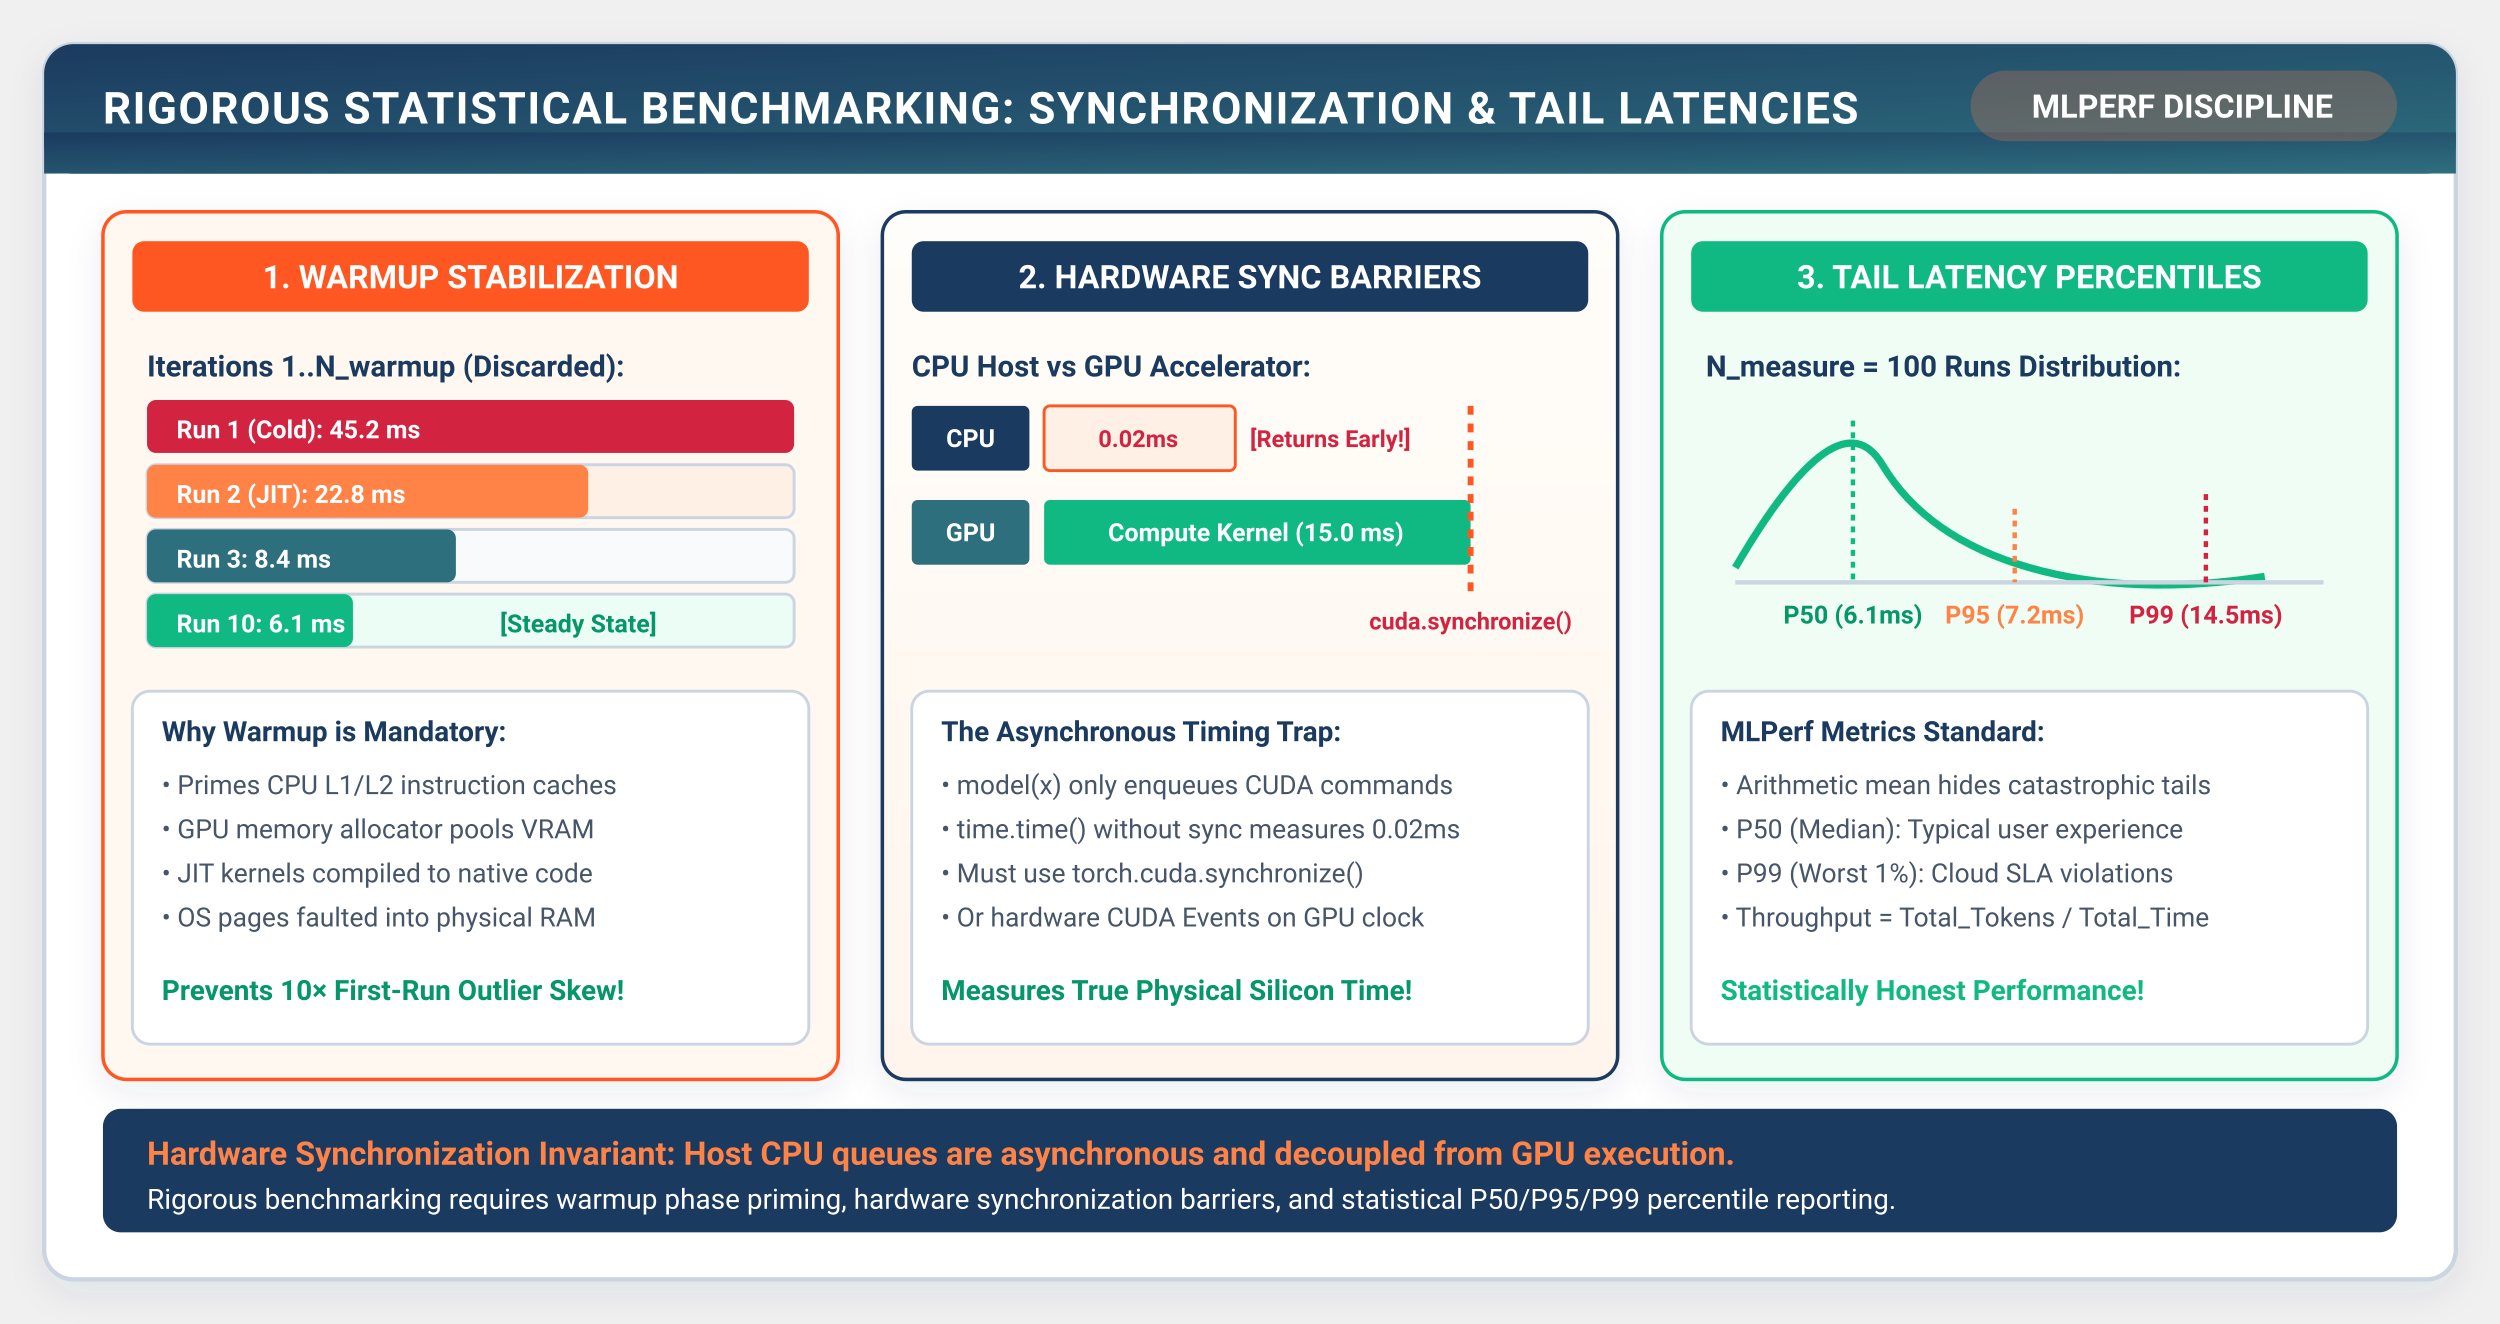
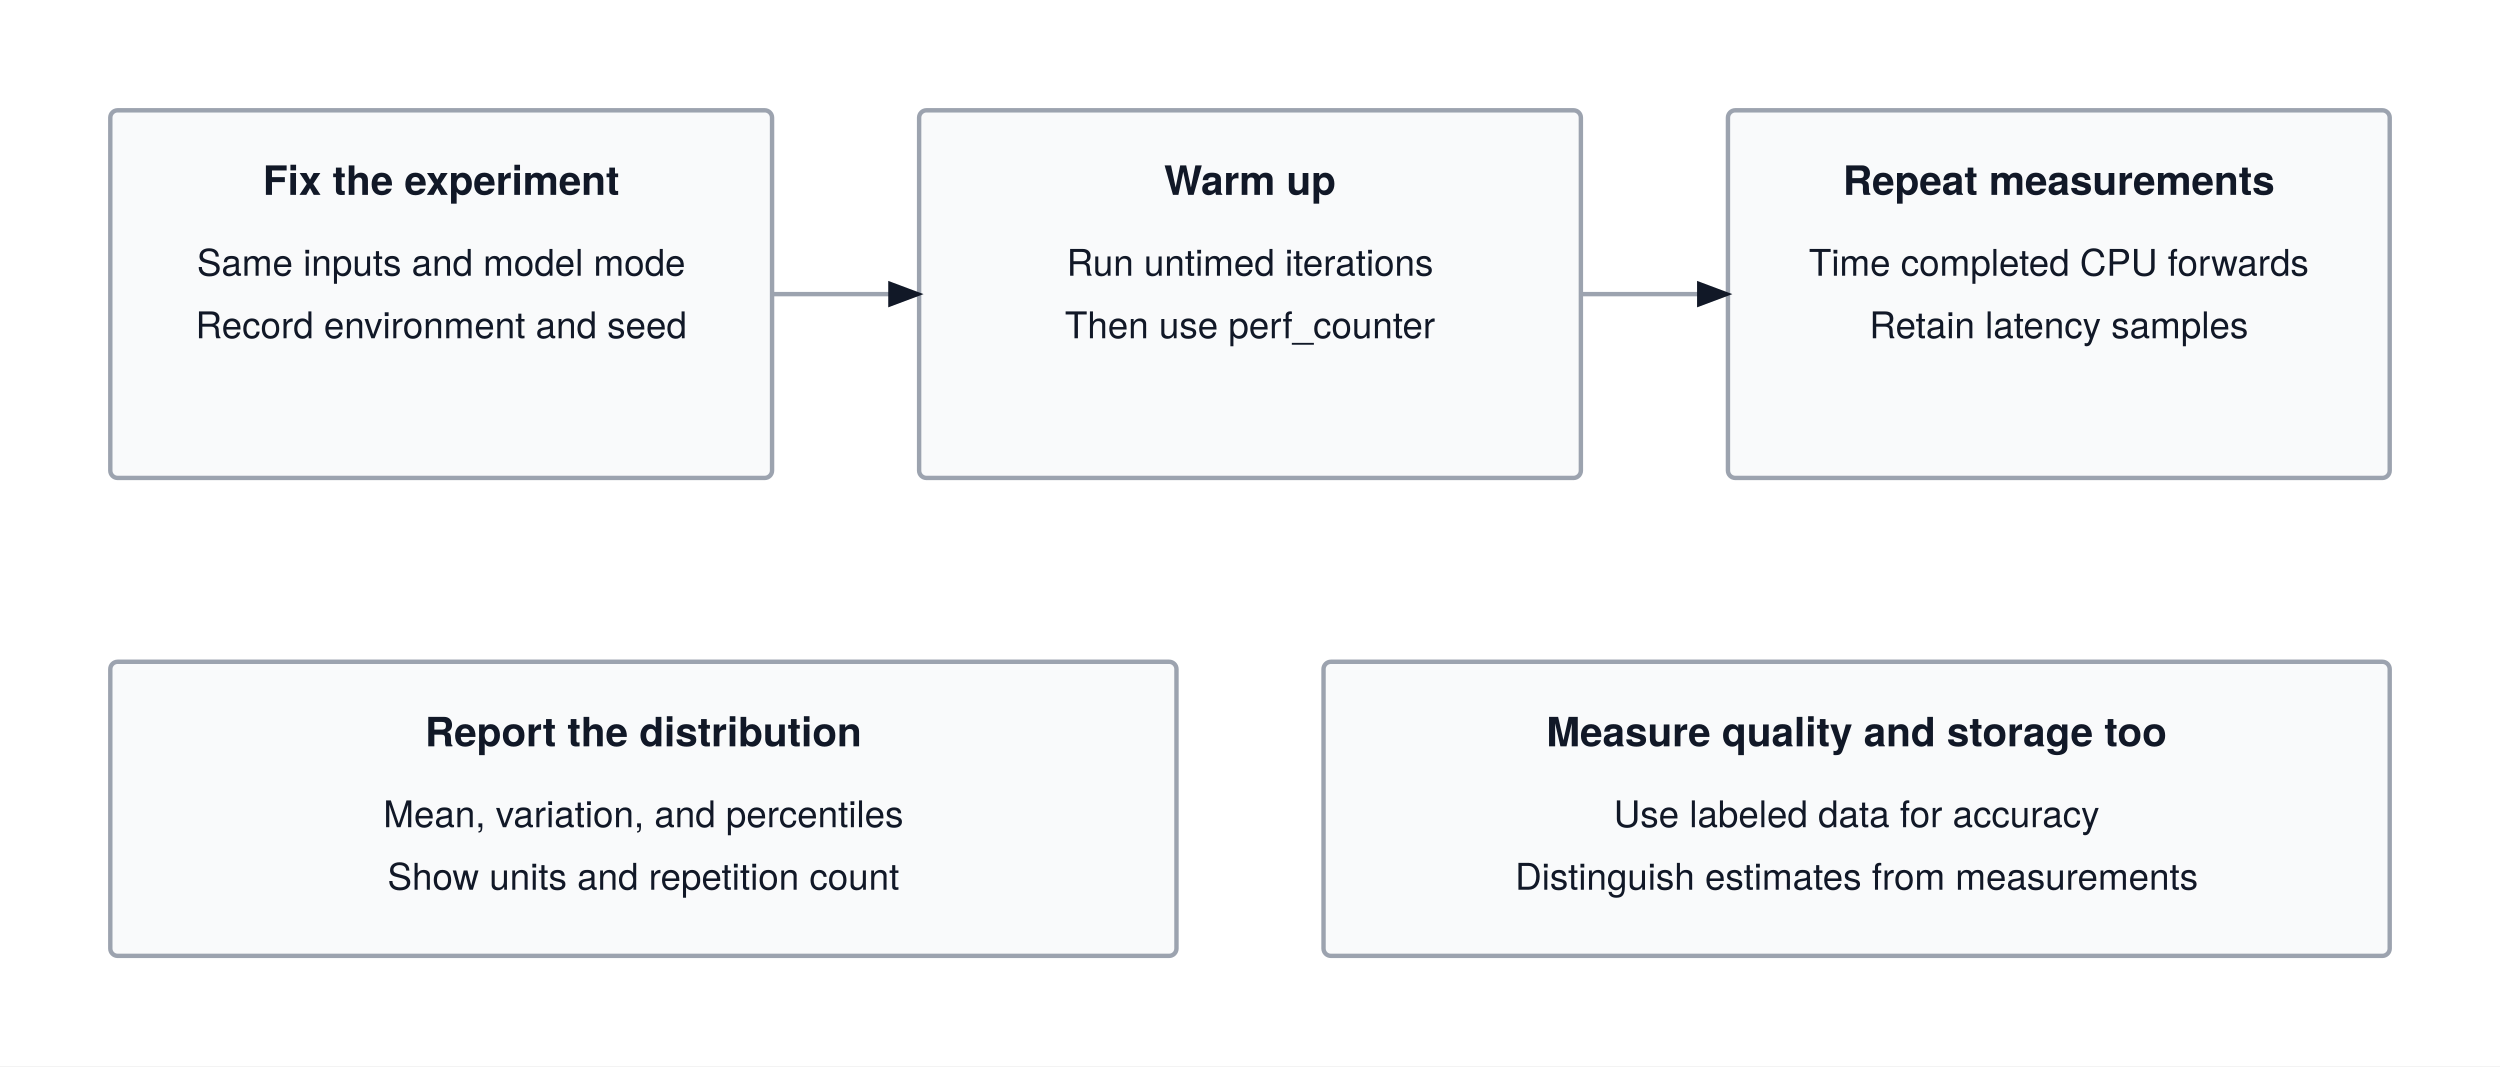
- <svg xmlns="http://www.w3.org/2000/svg" viewBox="0 0 850 450" width="100%" height="100%" style="background:#ffffff; font-family:-apple-system, BlinkMacSystemFont, 'Segoe UI', Roboto, Helvetica, Arial, sans-serif;">
+ <svg xmlns="http://www.w3.org/2000/svg" viewBox="0 0 680 290" font-family="'TeX Gyre Heros', -apple-system, BlinkMacSystemFont, 'Segoe UI', 'Helvetica Neue', Arial, sans-serif">
+   <rect width="680" height="290" fill="#ffffff" />
  <defs>
-     <filter id="cardShadow" x="-10%" y="-10%" width="120%" height="125%" filterUnits="userSpaceOnUse">
-       <feDropShadow dx="0" dy="4" stdDeviation="6" flood-color="#1B3A5F" flood-opacity="0.08" />
-     </filter>
-     <linearGradient id="torchGrad" x1="0%" y1="0%" x2="100%" y2="100%">
-       <stop offset="0%" stop-color="#1B3A5F" />
-       <stop offset="100%" stop-color="#2E6F7E" />
-     </linearGradient>
-     <linearGradient id="warmBgGrad" x1="0%" y1="0%" x2="0%" y2="100%">
-       <stop offset="0%" stop-color="#FFFDF9" />
-       <stop offset="100%" stop-color="#FFF5EC" />
-     </linearGradient>
-     <marker id="arrowOrange" markerWidth="8" markerHeight="6" refX="7" refY="3" orient="auto">
-       <polygon points="0 0, 8 3, 0 6" fill="#FF8246" />
+     <marker id="arrow" markerWidth="8" markerHeight="6" refX="7" refY="3" orient="auto">
+       <polygon points="0 0, 8 3, 0 6" fill="#111827" />
    </marker>
  </defs>
-   <rect x="15" y="15" width="820" height="420" rx="10" fill="#FFFFFF" stroke="#CBD5E1" stroke-width="1.5" filter="url(#cardShadow)" />
-   <rect x="15" y="15" width="820" height="44" rx="10" fill="url(#torchGrad)" />
-   <rect x="15" y="45" width="820" height="14" fill="url(#torchGrad)" />
-   <text x="35" y="42" fill="#FFFFFF" font-size="15" font-weight="700" letter-spacing="0.5">RIGOROUS STATISTICAL BENCHMARKING: SYNCHRONIZATION &amp; TAIL LATENCIES</text>
-   <rect x="670" y="24" width="145" height="24" rx="12" fill="#FF8246" fill-opacity="0.25" />
-   <text x="742" y="40" fill="#FFFFFF" font-size="11" font-weight="700" text-anchor="middle">MLPERF DISCIPLINE</text>
-   <rect x="35" y="72" width="250" height="295" rx="8" fill="#FFF8F0" stroke="#FF5722" stroke-width="1.2" filter="url(#cardShadow)" />
-   <rect x="45" y="82" width="230" height="24" rx="4" fill="#FF5722" />
-   <text x="160" y="98" fill="#FFFFFF" font-size="11" font-weight="700" text-anchor="middle">1. WARMUP STABILIZATION</text>
-   <g transform="translate(50, 118)">
-     <text x="0" y="10" fill="#1B3A5F" font-size="10" font-weight="700">Iterations 1..N_warmup (Discarded):</text>
-     <rect x="0" y="18" width="220" height="18" rx="3" fill="#D22341" />
-     <text x="10" y="31" fill="#FFFFFF" font-size="8.5" font-weight="700">Run 1 (Cold): 45.2 ms</text>
-     <rect x="0" y="40" width="220" height="18" rx="3" fill="#FFF0E6" stroke="#CBD5E1" />
-     <rect x="0" y="40" width="150" height="18" rx="3" fill="#FF8246" />
-     <text x="10" y="53" fill="#FFFFFF" font-size="8.5" font-weight="700">Run 2 (JIT): 22.8 ms</text>
-     <rect x="0" y="62" width="220" height="18" rx="3" fill="#F8FAFC" stroke="#CBD5E1" />
-     <rect x="0" y="62" width="105" height="18" rx="3" fill="#2E6F7E" />
-     <text x="10" y="75" fill="#FFFFFF" font-size="8.5" font-weight="700">Run 3: 8.4 ms</text>
-     <rect x="0" y="84" width="220" height="18" rx="3" fill="#ECFDF5" stroke="#CBD5E1" />
-     <rect x="0" y="84" width="70" height="18" rx="3" fill="#10B981" />
-     <text x="10" y="97" fill="#FFFFFF" font-size="8.5" font-weight="700">Run 10: 6.1 ms</text>
-     <text x="120" y="97" fill="#059669" font-size="8.5" font-weight="700">[Steady State]</text>
-   </g>
-   <rect x="45" y="235" width="230" height="120" rx="6" fill="#FFFFFF" stroke="#CBD5E1" />
-   <text x="55" y="252" fill="#1B3A5F" font-size="9.5" font-weight="700">Why Warmup is Mandatory:</text>
-   <text x="55" y="270" fill="#475569" font-size="9">• Primes CPU L1/L2 instruction caches</text>
-   <text x="55" y="285" fill="#475569" font-size="9">• GPU memory allocator pools VRAM</text>
-   <text x="55" y="300" fill="#475569" font-size="9">• JIT kernels compiled to native code</text>
-   <text x="55" y="315" fill="#475569" font-size="9">• OS pages faulted into physical RAM</text>
-   <text x="55" y="340" fill="#059669" font-size="9.5" font-weight="700">Prevents 10× First-Run Outlier Skew!</text>
-   <rect x="300" y="72" width="250" height="295" rx="8" fill="url(#warmBgGrad)" stroke="#1B3A5F" stroke-width="1.2" filter="url(#cardShadow)" />
-   <rect x="310" y="82" width="230" height="24" rx="4" fill="#1B3A5F" />
-   <text x="425" y="98" fill="#FFFFFF" font-size="11" font-weight="700" text-anchor="middle">2. HARDWARE SYNC BARRIERS</text>
-   <g transform="translate(310, 118)">
-     <text x="0" y="10" fill="#1B3A5F" font-size="10" font-weight="700">CPU Host vs GPU Accelerator:</text>
-     <rect x="0" y="20" width="40" height="22" rx="2" fill="#1B3A5F" />
-     <text x="20" y="34" fill="#FFFFFF" font-size="8.5" font-weight="700" text-anchor="middle">CPU</text>
-     <rect x="45" y="20" width="65" height="22" rx="2" fill="#FFF0E6" stroke="#FF5722" />
-     <text x="77" y="34" fill="#D22341" font-size="8" font-weight="700" text-anchor="middle">0.02ms</text>
-     <text x="115" y="34" fill="#D22341" font-size="8" font-weight="700">[Returns Early!]</text>
-     <rect x="0" y="52" width="40" height="22" rx="2" fill="#2E6F7E" />
-     <text x="20" y="66" fill="#FFFFFF" font-size="8.5" font-weight="700" text-anchor="middle">GPU</text>
-     <rect x="45" y="52" width="145" height="22" rx="2" fill="#10B981" />
-     <text x="117" y="66" fill="#FFFFFF" font-size="8.5" font-weight="700" text-anchor="middle">Compute Kernel (15.0 ms)</text>
-     <line x1="190" y1="20" x2="190" y2="85" stroke="#FF5722" stroke-width="2" stroke-dasharray="3,3" />
-     <text x="190" y="96" fill="#D22341" font-size="8" font-weight="700" text-anchor="middle">cuda.synchronize()</text>
-   </g>
-   <rect x="310" y="235" width="230" height="120" rx="6" fill="#FFFFFF" stroke="#CBD5E1" />
-   <text x="320" y="252" fill="#1B3A5F" font-size="9.5" font-weight="700">The Asynchronous Timing Trap:</text>
-   <text x="320" y="270" fill="#475569" font-size="9">• model(x) only enqueues CUDA commands</text>
-   <text x="320" y="285" fill="#475569" font-size="9">• time.time() without sync measures 0.02ms</text>
-   <text x="320" y="300" fill="#475569" font-size="9">• Must use torch.cuda.synchronize()</text>
-   <text x="320" y="315" fill="#475569" font-size="9">• Or hardware CUDA Events on GPU clock</text>
-   <text x="320" y="340" fill="#059669" font-size="9.5" font-weight="700">Measures True Physical Silicon Time!</text>
-   <rect x="565" y="72" width="250" height="295" rx="8" fill="#F0FDF4" stroke="#10B981" stroke-width="1.2" filter="url(#cardShadow)" />
-   <rect x="575" y="82" width="230" height="24" rx="4" fill="#10B981" />
-   <text x="690" y="98" fill="#FFFFFF" font-size="11" font-weight="700" text-anchor="middle">3. TAIL LATENCY PERCENTILES</text>
-   <g transform="translate(580, 118)">
-     <text x="0" y="10" fill="#1B3A5F" font-size="10" font-weight="700">N_measure = 100 Runs Distribution:</text>
-     <path d="M10 75 Q 45 15, 60 40 T 110 75 T 190 78" fill="none" stroke="#10B981" stroke-width="2.5" />
-     <line x1="10" y1="80" x2="210" y2="80" stroke="#CBD5E1" stroke-width="1.5" />
-     <line x1="50" y1="25" x2="50" y2="80" stroke="#10B981" stroke-width="1.5" stroke-dasharray="2,2" />
-     <text x="50" y="94" fill="#059669" font-size="8.5" font-weight="700" text-anchor="middle">P50 (6.1ms)</text>
-     <line x1="105" y1="55" x2="105" y2="80" stroke="#FF8246" stroke-width="1.5" stroke-dasharray="2,2" />
-     <text x="105" y="94" fill="#FF8246" font-size="8.5" font-weight="700" text-anchor="middle">P95 (7.2ms)</text>
-     <line x1="170" y1="50" x2="170" y2="80" stroke="#D22341" stroke-width="1.5" stroke-dasharray="2,2" />
-     <text x="170" y="94" fill="#D22341" font-size="8.5" font-weight="700" text-anchor="middle">P99 (14.5ms)</text>
-   </g>
-   <rect x="575" y="235" width="230" height="120" rx="6" fill="#FFFFFF" stroke="#CBD5E1" />
-   <text x="585" y="252" fill="#1B3A5F" font-size="9.5" font-weight="700">MLPerf Metrics Standard:</text>
-   <text x="585" y="270" fill="#475569" font-size="9">• Arithmetic mean hides catastrophic tails</text>
-   <text x="585" y="285" fill="#475569" font-size="9">• P50 (Median): Typical user experience</text>
-   <text x="585" y="300" fill="#475569" font-size="9">• P99 (Worst 1%): Cloud SLA violations</text>
-   <text x="585" y="315" fill="#475569" font-size="9">• Throughput = Total_Tokens / Total_Time</text>
-   <text x="585" y="340" fill="#10B981" font-size="9.5" font-weight="700">Statistically Honest Performance!</text>
-   <rect x="35" y="377" width="780" height="42" rx="6" fill="#1B3A5F" />
-   <text x="50" y="396" fill="#FF8246" font-size="11" font-weight="700">Hardware Synchronization Invariant: Host CPU queues are asynchronous and decoupled from GPU execution.</text>
-   <text x="50" y="411" fill="#FFFFFF" font-size="9.5">Rigorous benchmarking requires warmup phase priming, hardware synchronization barriers, and statistical P50/P95/P99 percentile reporting.</text>
+   <rect x="30" y="30" width="180" height="100" rx="2" fill="#F9FAFB" stroke="#9ca3af" stroke-width="1.2" />
+   <text x="120.0" y="53" text-anchor="middle" font-size="11" font-weight="700" fill="#111827">Fix the experiment</text>
+   <text x="120.0" y="75" text-anchor="middle" font-size="10" font-weight="400" fill="#111827">Same inputs and model mode</text>
+   <text x="120.0" y="92" text-anchor="middle" font-size="10" font-weight="400" fill="#111827">Record environment and seed</text>
+   <rect x="250" y="30" width="180" height="100" rx="2" fill="#F9FAFB" stroke="#9ca3af" stroke-width="1.2" />
+   <text x="340.0" y="53" text-anchor="middle" font-size="11" font-weight="700" fill="#111827">Warm up</text>
+   <text x="340.0" y="75" text-anchor="middle" font-size="10" font-weight="400" fill="#111827">Run untimed iterations</text>
+   <text x="340.0" y="92" text-anchor="middle" font-size="10" font-weight="400" fill="#111827">Then use perf_counter</text>
+   <rect x="470" y="30" width="180" height="100" rx="2" fill="#F9FAFB" stroke="#9ca3af" stroke-width="1.2" />
+   <text x="560.0" y="53" text-anchor="middle" font-size="11" font-weight="700" fill="#111827">Repeat measurements</text>
+   <text x="560.0" y="75" text-anchor="middle" font-size="10" font-weight="400" fill="#111827">Time completed CPU forwards</text>
+   <text x="560.0" y="92" text-anchor="middle" font-size="10" font-weight="400" fill="#111827">Retain latency samples</text>
+   <path d="M 210 80 H 250 V 80" fill="none" stroke="#9ca3af" stroke-width="1.2" marker-end="url(#arrow)" />
+   <path d="M 430 80 H 470 V 80" fill="none" stroke="#9ca3af" stroke-width="1.2" marker-end="url(#arrow)" />
+   <rect x="30" y="180" width="290" height="80" rx="2" fill="#F9FAFB" stroke="#9ca3af" stroke-width="1.2" />
+   <text x="175.0" y="203" text-anchor="middle" font-size="11" font-weight="700" fill="#111827">Report the distribution</text>
+   <text x="175.0" y="225" text-anchor="middle" font-size="10" font-weight="400" fill="#111827">Mean, variation, and percentiles</text>
+   <text x="175.0" y="242" text-anchor="middle" font-size="10" font-weight="400" fill="#111827">Show units and repetition count</text>
+   <rect x="360" y="180" width="290" height="80" rx="2" fill="#F9FAFB" stroke="#9ca3af" stroke-width="1.2" />
+   <text x="505.0" y="203" text-anchor="middle" font-size="11" font-weight="700" fill="#111827">Measure quality and storage too</text>
+   <text x="505.0" y="225" text-anchor="middle" font-size="10" font-weight="400" fill="#111827">Use labeled data for accuracy</text>
+   <text x="505.0" y="242" text-anchor="middle" font-size="10" font-weight="400" fill="#111827">Distinguish estimates from measurements</text>
</svg>
